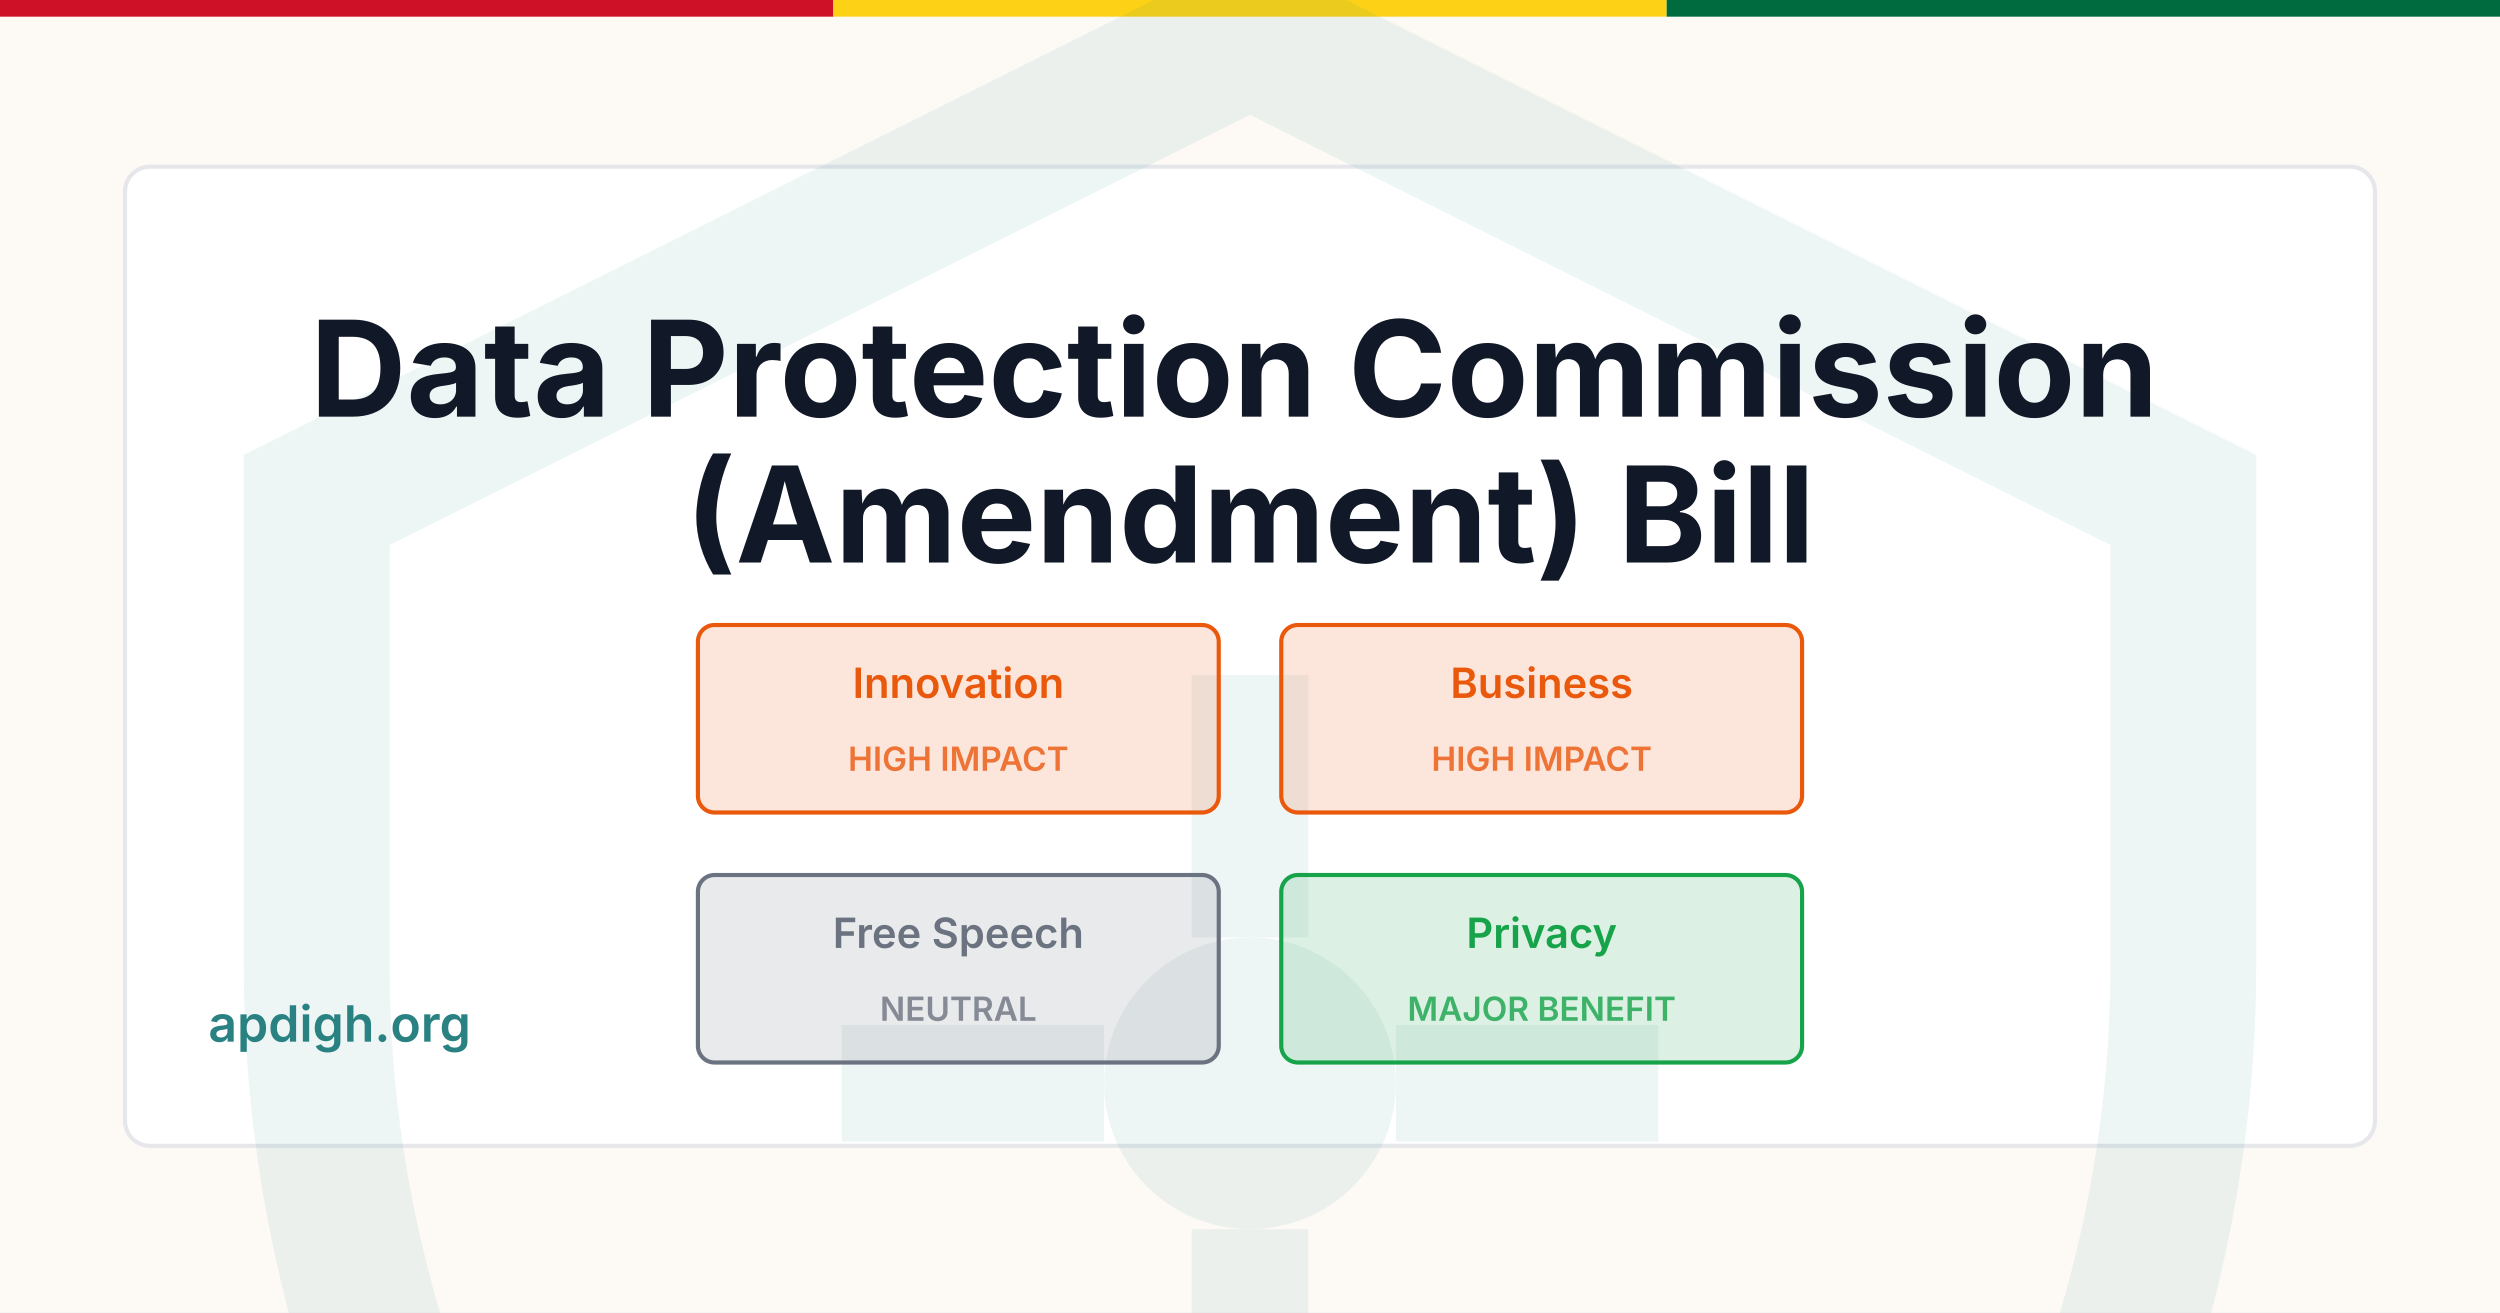
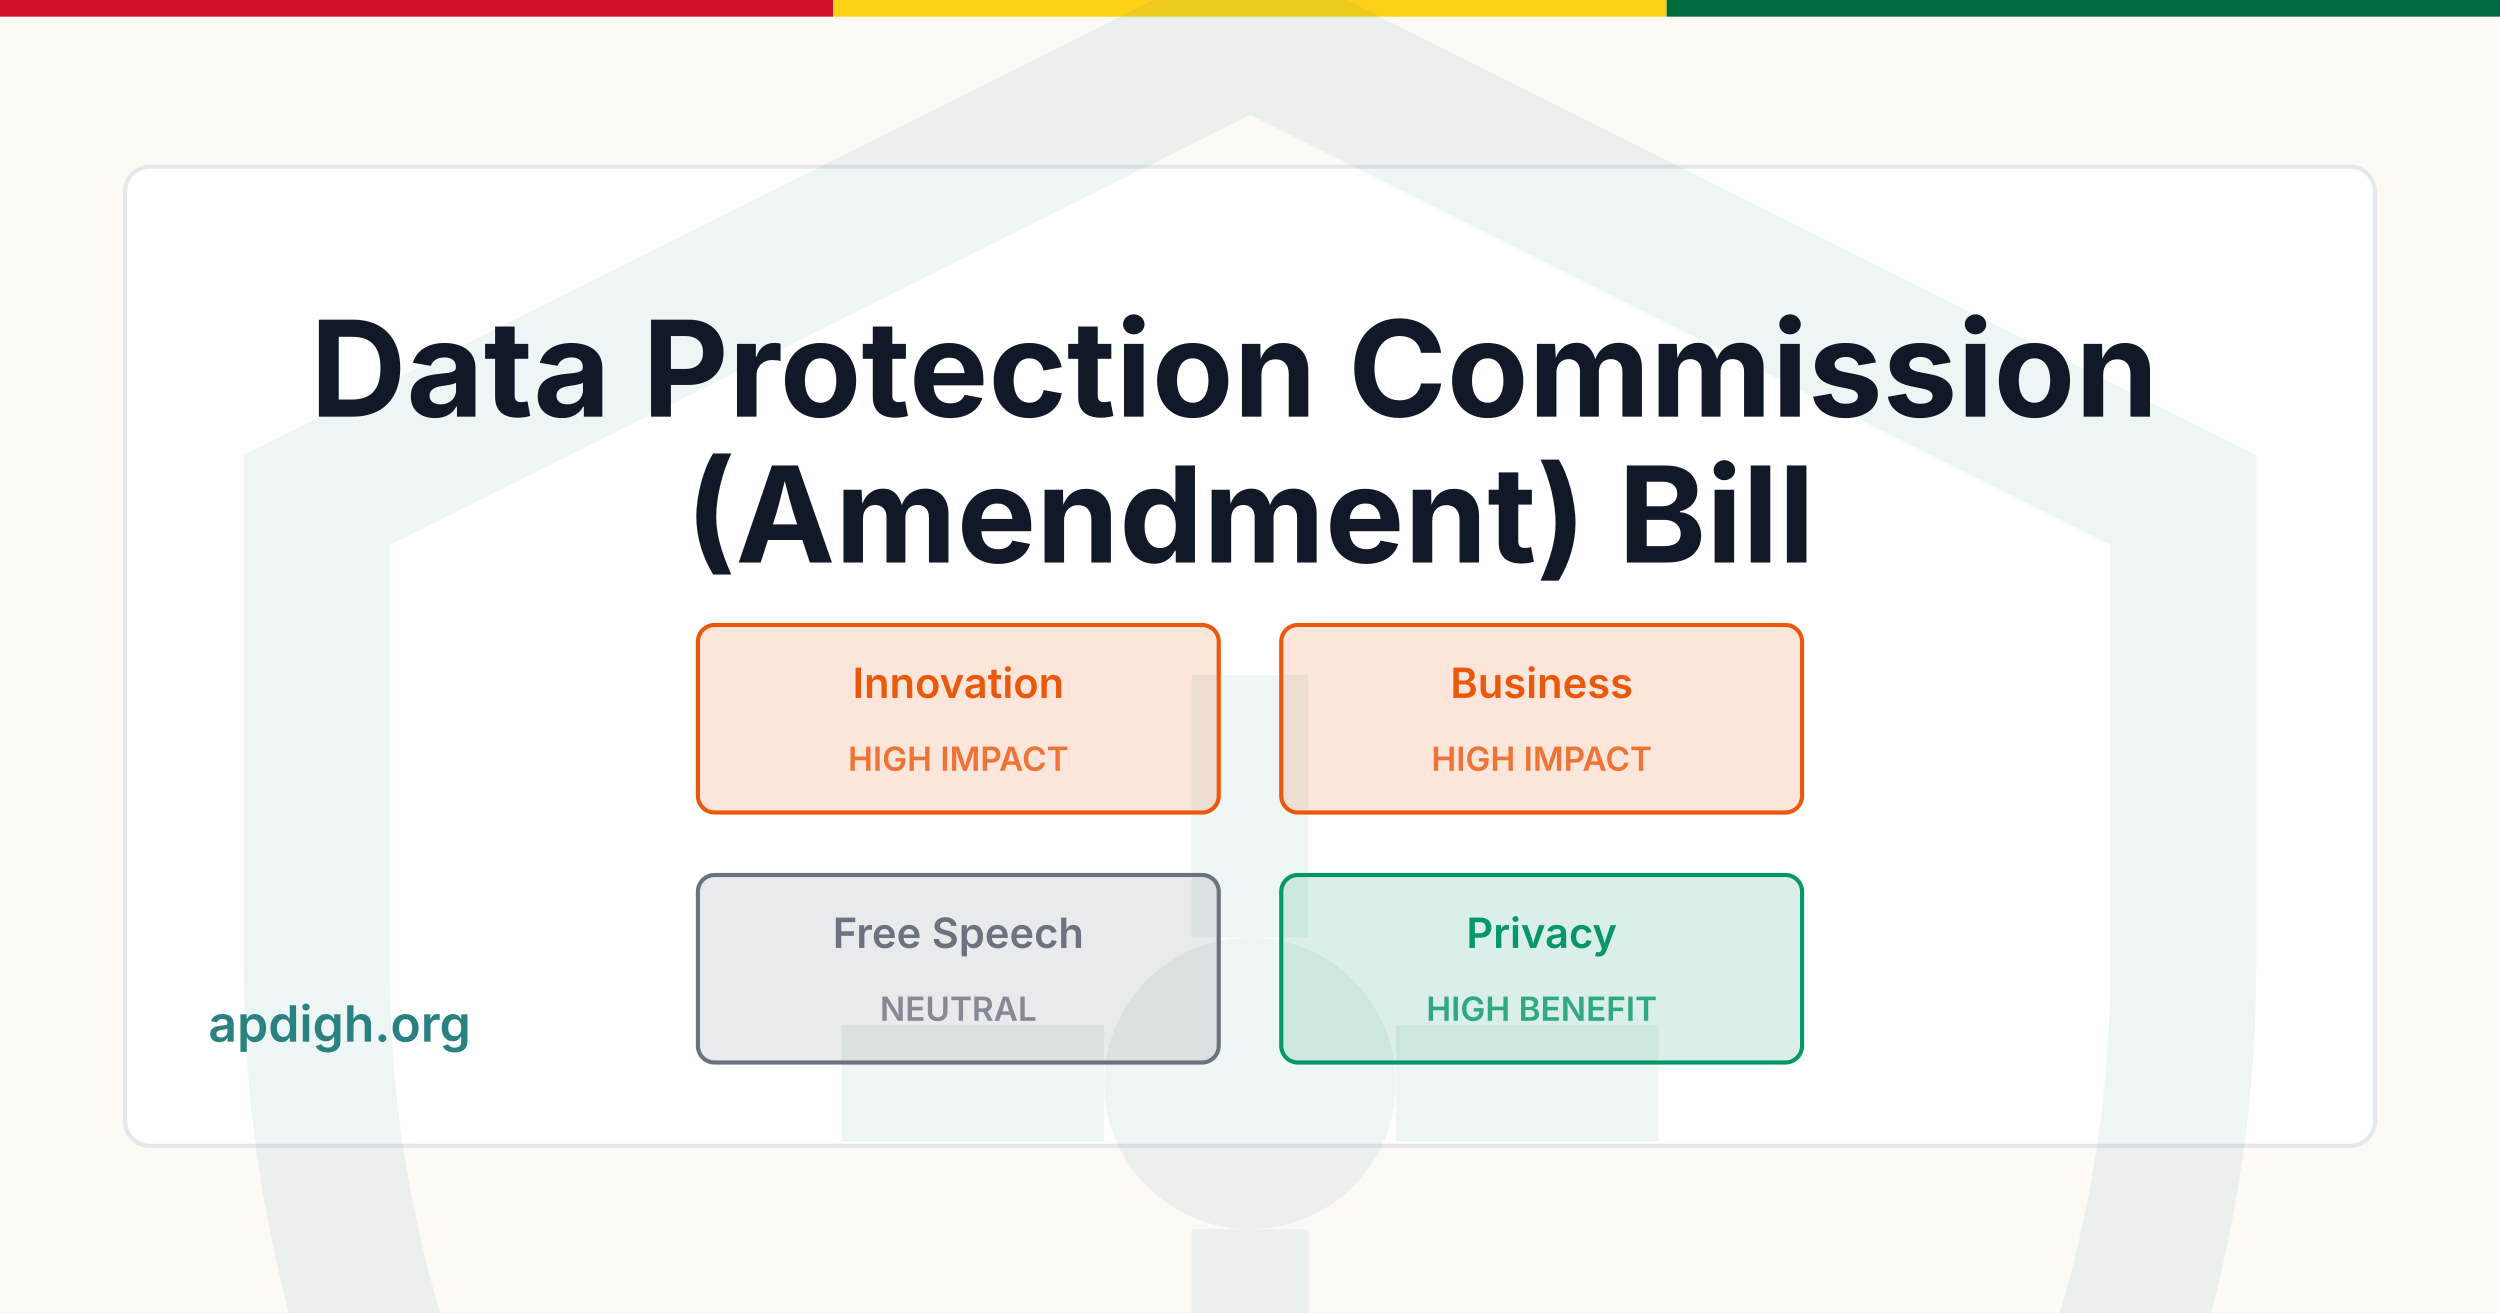
<svg xmlns="http://www.w3.org/2000/svg" width="1200" height="630" viewBox="0 0 1200 630">
  <rect width="1200" height="630" fill="#FDFAF6" />
  <rect x="0" y="0" width="400" height="8" fill="#CE1126" />
  <rect x="400" y="0" width="400" height="8" fill="#FCD116" />
  <rect x="800" y="0" width="400" height="8" fill="#006B3F" />
  <rect x="60" y="80" width="1080" height="470" fill="white" stroke="#E5E7EB" stroke-width="2" rx="12" />
  <g transform="translate(40, -40) scale(28)" opacity="0.08">
    <path d="M20 2L4 10V18C4 27.94 10.84 37.14 20 39C29.16 37.14 36 27.94 36 18V10L20 2Z" fill="none" stroke="#2A8181" stroke-width="2.5" />
    <circle cx="20" cy="20" r="2.5" fill="#2A8181" />
    <line x1="20" y1="17.5" x2="20" y2="13" stroke="#2A8181" stroke-width="2" />
    <line x1="20" y1="22.5" x2="20" y2="27" stroke="#2A8181" stroke-width="2" />
    <line x1="17.5" y1="20" x2="13" y2="20" stroke="#2A8181" stroke-width="2" />
    <line x1="22.5" y1="20" x2="27" y2="20" stroke="#2A8181" stroke-width="2" />
  </g>
  <text x="600" y="200" font-family="Inter, system-ui, sans-serif" font-size="64" font-weight="700" fill="#111827" text-anchor="middle">
    <tspan x="600" dy="0">Data Protection Commission</tspan>
    <tspan x="600" dy="70">(Amendment) Bill</tspan>
  </text>
  <text x="100" y="500" font-family="Inter, system-ui, sans-serif" font-size="24" font-weight="600" fill="#2A8181">
    apdigh.org
  </text>
  <g transform="translate(335, 300)">
    <rect x="0" y="0" width="250" height="90" rx="8" fill="#EA580C" opacity="0.15" />
    <rect x="0" y="0" width="250" height="90" rx="8" fill="none" stroke="#EA580C" stroke-width="2" />
    <text x="125" y="35" font-family="Inter, system-ui, sans-serif" font-size="20" font-weight="600" fill="#EA580C" text-anchor="middle">Innovation</text>
    <text x="125" y="70" font-family="Inter, system-ui, sans-serif" font-size="16" font-weight="600" fill="#EA580C" text-anchor="middle" opacity="0.8">HIGH IMPACT</text>
  </g>
  <g transform="translate(615, 300)">
    <rect x="0" y="0" width="250" height="90" rx="8" fill="#EA580C" opacity="0.15" />
    <rect x="0" y="0" width="250" height="90" rx="8" fill="none" stroke="#EA580C" stroke-width="2" />
    <text x="125" y="35" font-family="Inter, system-ui, sans-serif" font-size="20" font-weight="600" fill="#EA580C" text-anchor="middle">Business</text>
    <text x="125" y="70" font-family="Inter, system-ui, sans-serif" font-size="16" font-weight="600" fill="#EA580C" text-anchor="middle" opacity="0.8">HIGH IMPACT</text>
  </g>
  <g transform="translate(335, 420)">
    <rect x="0" y="0" width="250" height="90" rx="8" fill="#6B7280" opacity="0.15" />
    <rect x="0" y="0" width="250" height="90" rx="8" fill="none" stroke="#6B7280" stroke-width="2" />
    <text x="125" y="35" font-family="Inter, system-ui, sans-serif" font-size="20" font-weight="600" fill="#6B7280" text-anchor="middle">Free Speech</text>
    <text x="125" y="70" font-family="Inter, system-ui, sans-serif" font-size="16" font-weight="600" fill="#6B7280" text-anchor="middle" opacity="0.8">NEUTRAL</text>
  </g>
  <g transform="translate(615, 420)">
-     <rect x="0" y="0" width="250" height="90" rx="8" fill="#16A34A" opacity="0.15" />
-     <rect x="0" y="0" width="250" height="90" rx="8" fill="none" stroke="#16A34A" stroke-width="2" />
-     <text x="125" y="35" font-family="Inter, system-ui, sans-serif" font-size="20" font-weight="600" fill="#16A34A" text-anchor="middle">Privacy</text>
-     <text x="125" y="70" font-family="Inter, system-ui, sans-serif" font-size="16" font-weight="600" fill="#16A34A" text-anchor="middle" opacity="0.8">MAJOR BENEFIT</text>
+     <rect x="0" y="0" width="250" height="90" rx="8" fill="#059669" opacity="0.15" />
+     <rect x="0" y="0" width="250" height="90" rx="8" fill="none" stroke="#059669" stroke-width="2" />
+     <text x="125" y="35" font-family="Inter, system-ui, sans-serif" font-size="20" font-weight="600" fill="#059669" text-anchor="middle">Privacy</text>
+     <text x="125" y="70" font-family="Inter, system-ui, sans-serif" font-size="16" font-weight="600" fill="#059669" text-anchor="middle" opacity="0.8">HIGH BENEFIT</text>
  </g>
</svg>
